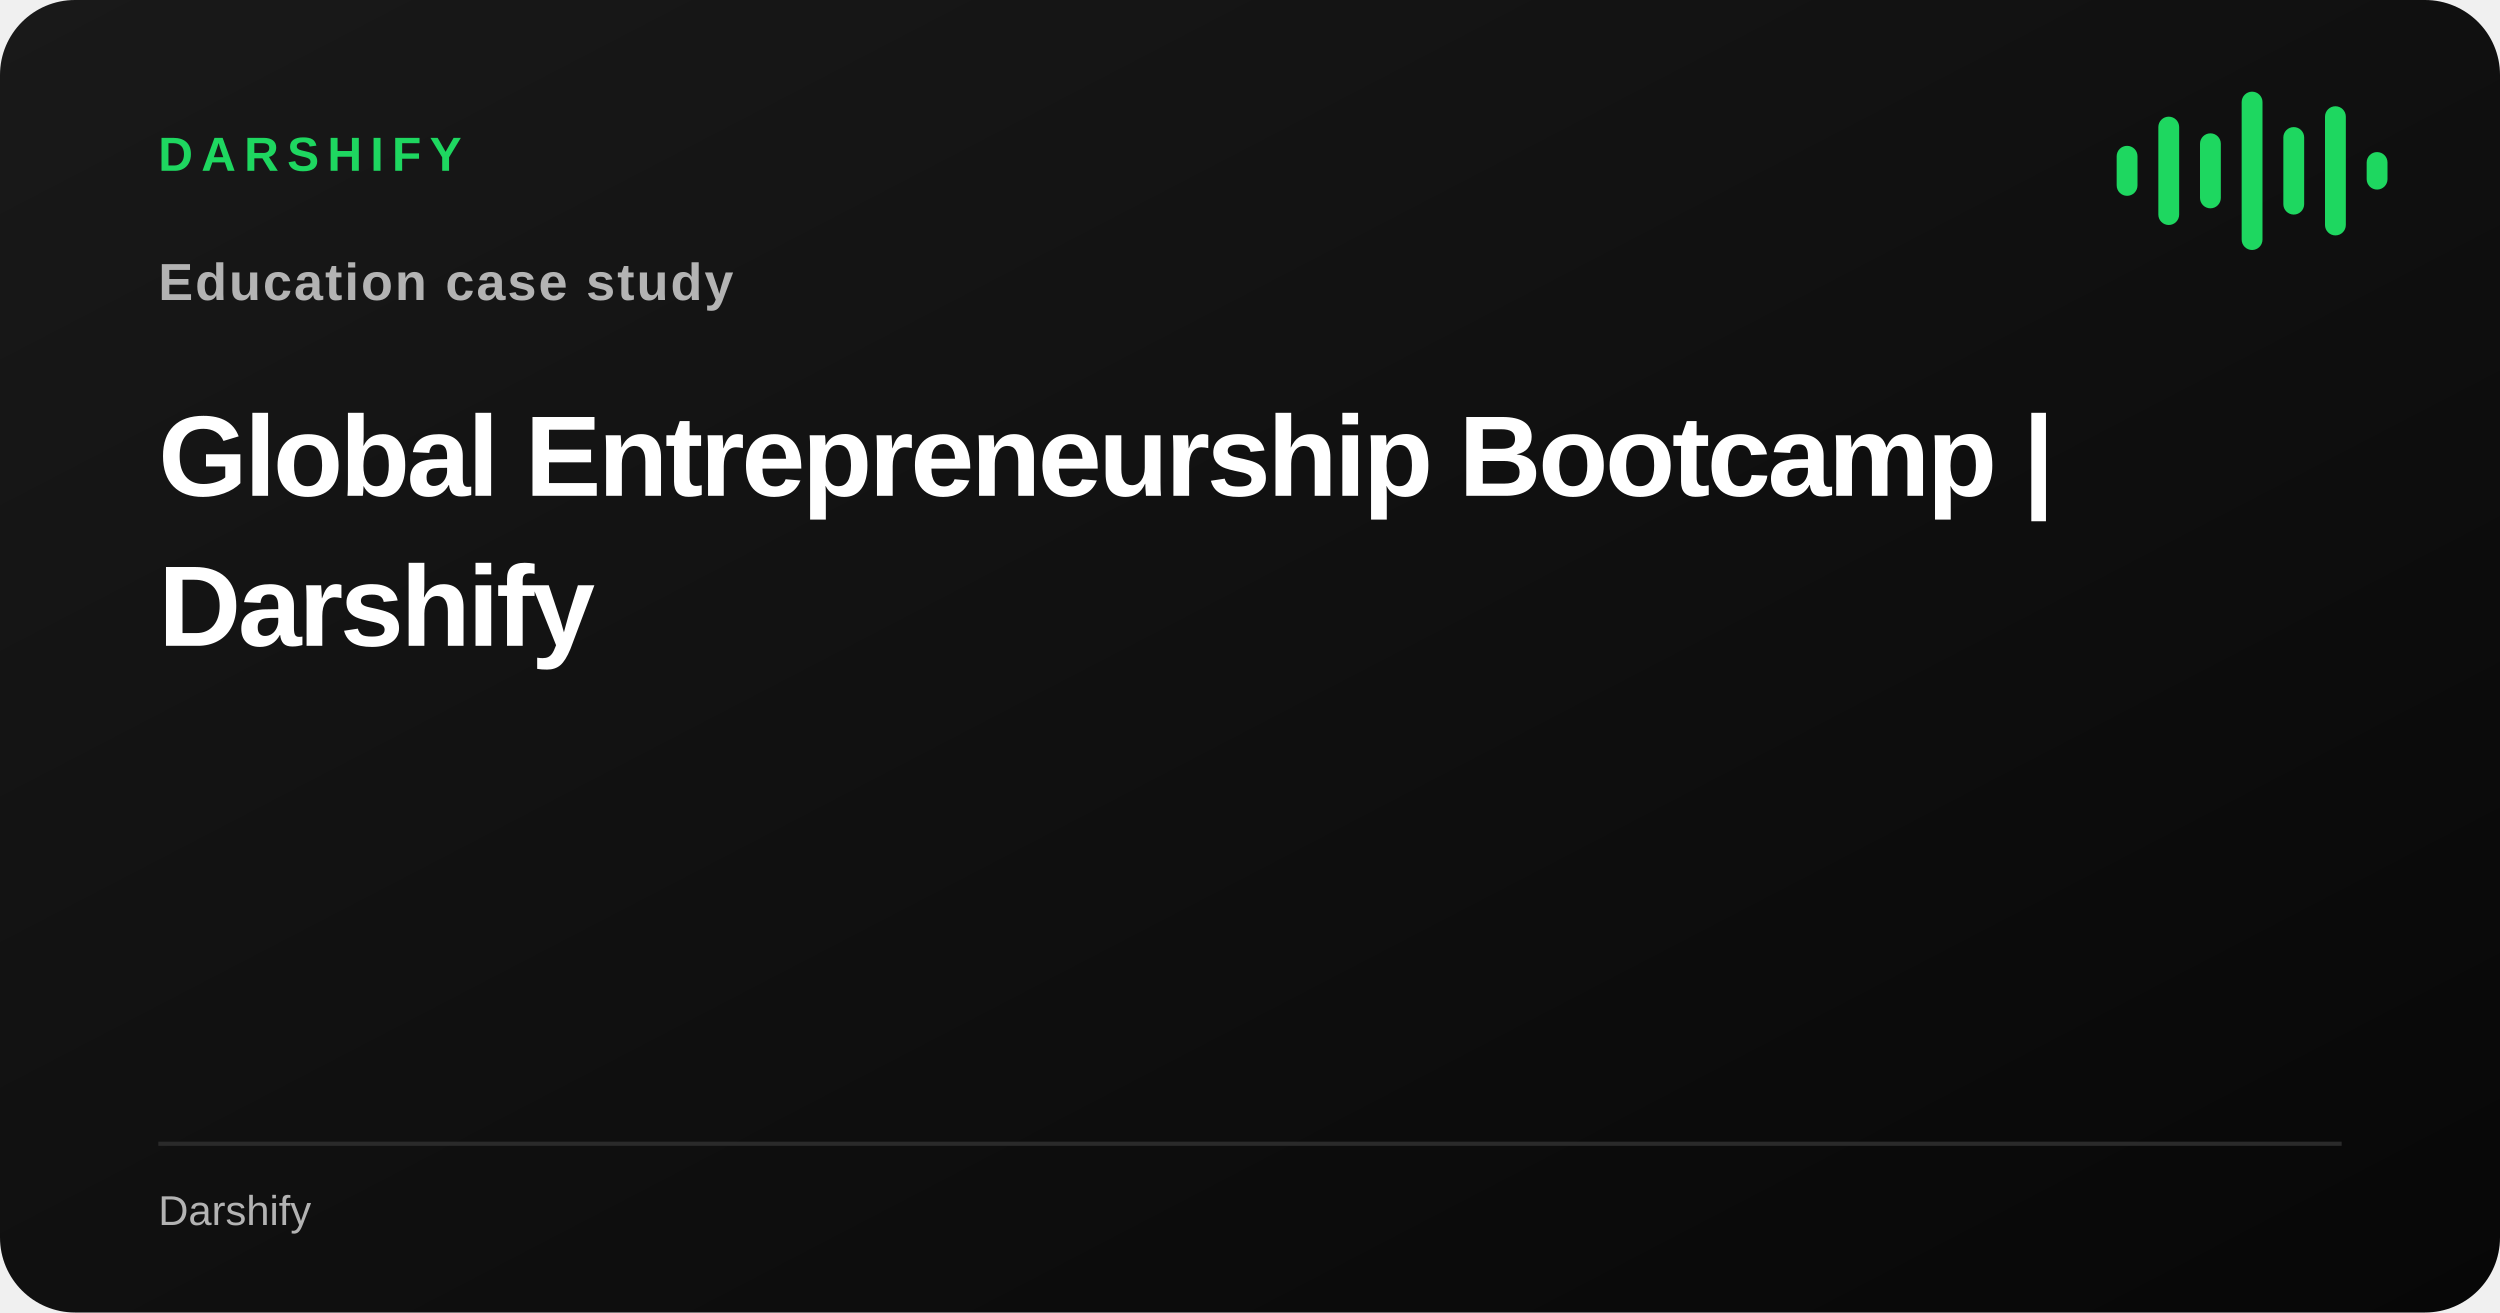
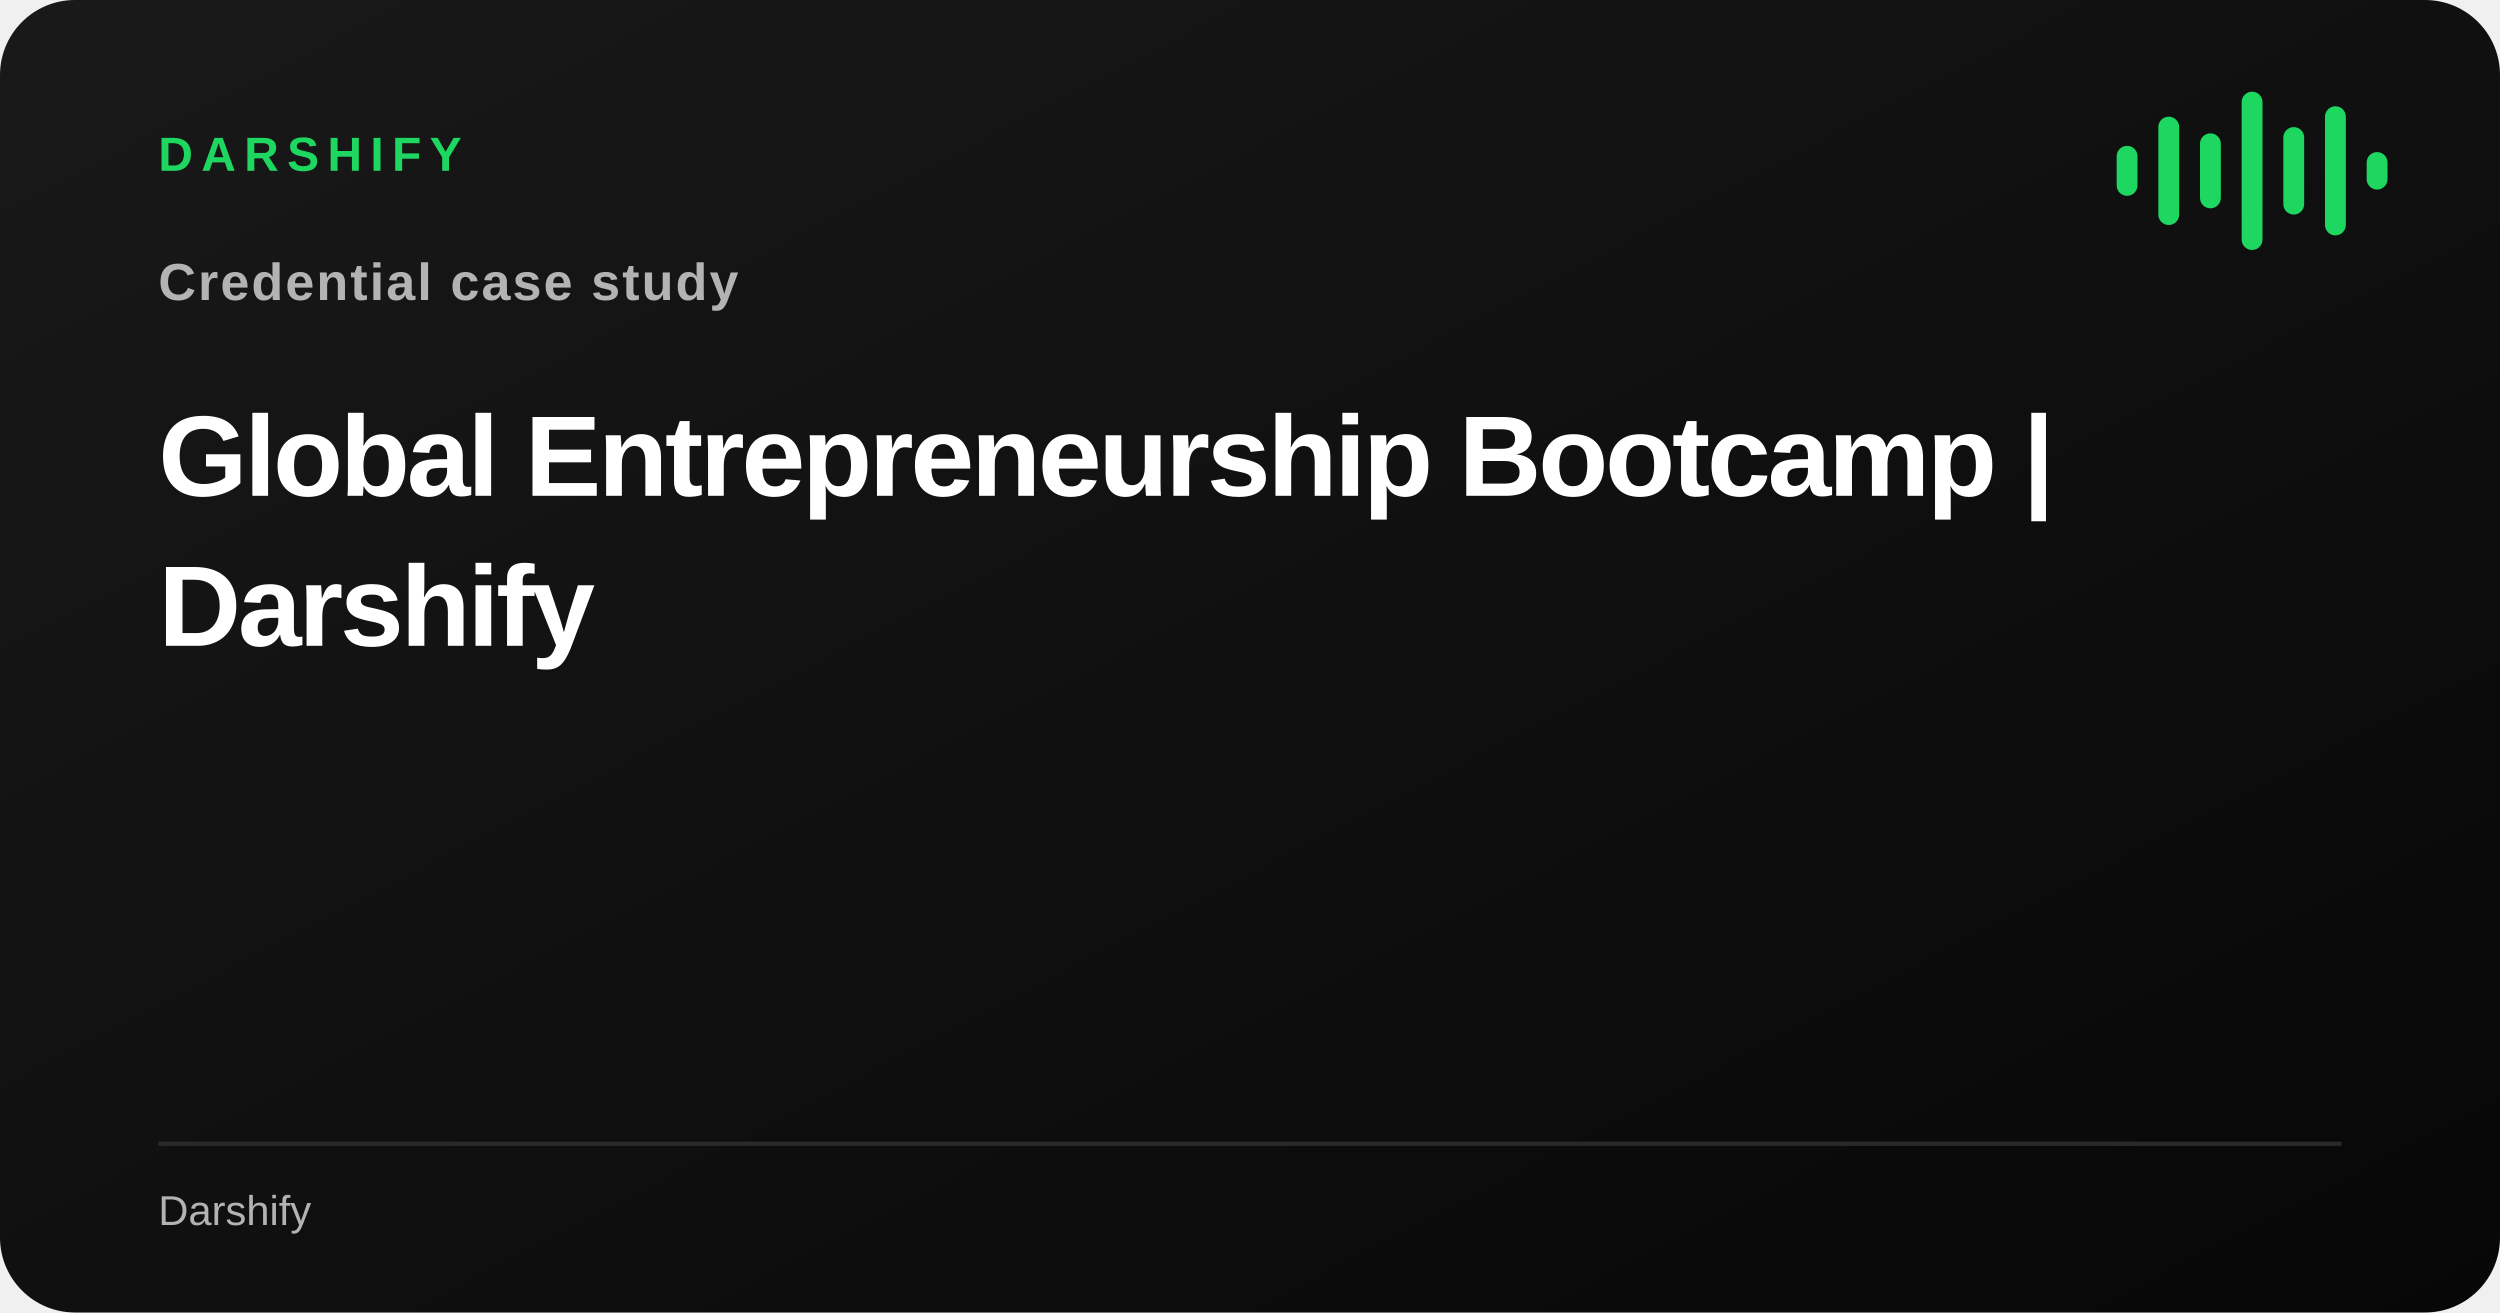
<svg xmlns="http://www.w3.org/2000/svg" viewBox="0 0 1200 630" width="1200" height="630" role="img" aria-label="Global Entrepreneurship Bootcamp | Darshify" data-route-id="case-study:c1">
  <defs>
    <linearGradient id="surface" x1="0" y1="0" x2="1" y2="1">
      <stop offset="0" stop-color="#191919" />
      <stop offset="1" stop-color="#070707" />
    </linearGradient>
    <radialGradient id="glow" cx="0" cy="0" r="1" gradientTransform="translate(1030 86) rotate(135) scale(420)">
      <stop stop-color="#1ed760" stop-opacity=".38" />
      <stop offset="1" stop-color="#1ed760" stop-opacity="0" />
    </radialGradient>
  </defs>
  <rect width="1200" height="630" rx="36" fill="url(#surface)" />
  <rect width="1200" height="630" rx="36" fill="url(#glow)" />
  <g data-motif="proof-wave" aria-label="Evidence signal">
    <rect x="1016" y="70" width="10" height="24" rx="5" fill="#1ed760" />
    <rect x="1036" y="56" width="10" height="52" rx="5" fill="#1ed760" />
    <rect x="1056" y="64" width="10" height="36" rx="5" fill="#1ed760" />
    <rect x="1076" y="44" width="10" height="76" rx="5" fill="#1ed760" />
    <rect x="1096" y="61" width="10" height="42" rx="5" fill="#1ed760" />
    <rect x="1116" y="51" width="10" height="62" rx="5" fill="#1ed760" />
    <rect x="1136" y="73" width="10" height="18" rx="5" fill="#1ed760" />
  </g>
  <text x="76" y="82" fill="#1ed760" font-family="Arial, Helvetica, sans-serif" font-size="23" font-weight="700" letter-spacing="4">DARSHIFY</text>
-   <text x="76" y="144" fill="#b3b3b3" font-family="Arial, Helvetica, sans-serif" font-size="25" font-weight="600" letter-spacing="1">Education case study</text>
+   <text x="76" y="144" fill="#b3b3b3" font-family="Arial, Helvetica, sans-serif" font-size="25" font-weight="600" letter-spacing="1">Credential case study</text>
  <text fill="#ffffff" font-family="Arial, Helvetica, sans-serif" font-size="55" font-weight="800" letter-spacing="-1.5">
    <tspan x="76" y="238">Global Entrepreneurship Bootcamp |</tspan>
    <tspan x="76" y="310">Darshify</tspan>
  </text>
  <rect x="76" y="548" width="1048" height="2" fill="#2a2a2a" />
  <text x="76" y="588" fill="#b3b3b3" font-family="Arial, Helvetica, sans-serif" font-size="20">Darshify</text>
</svg>
